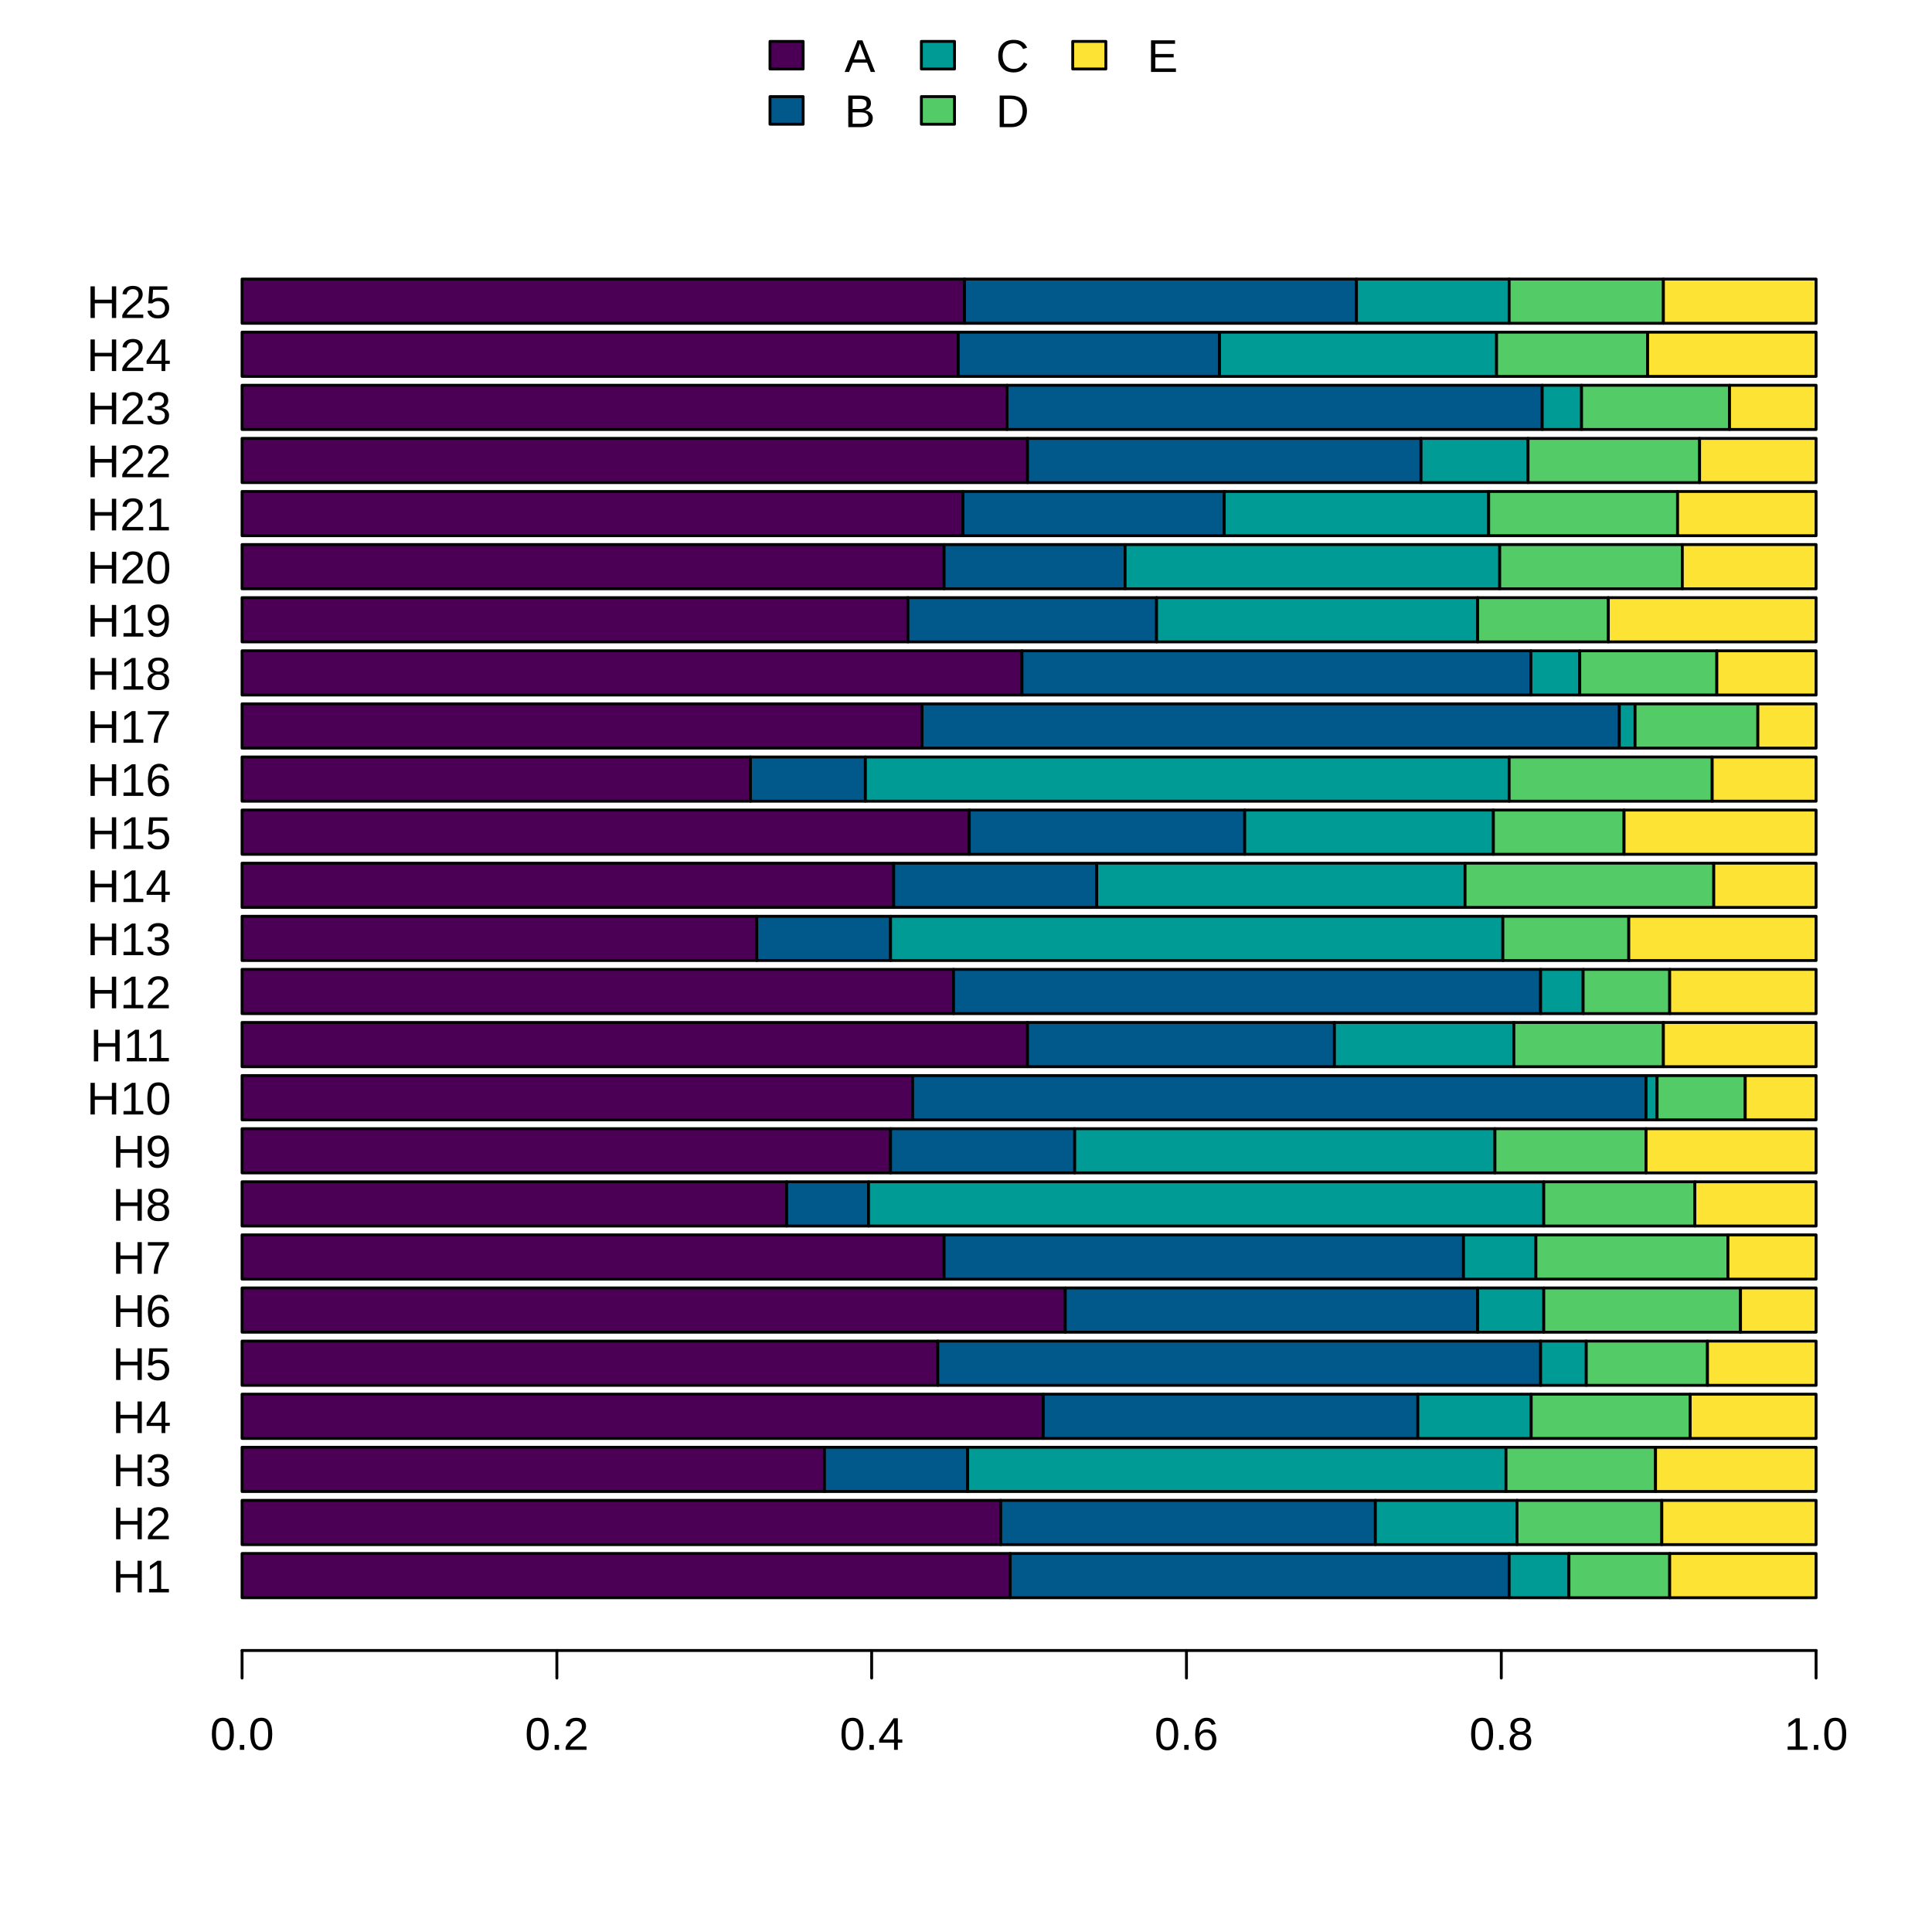
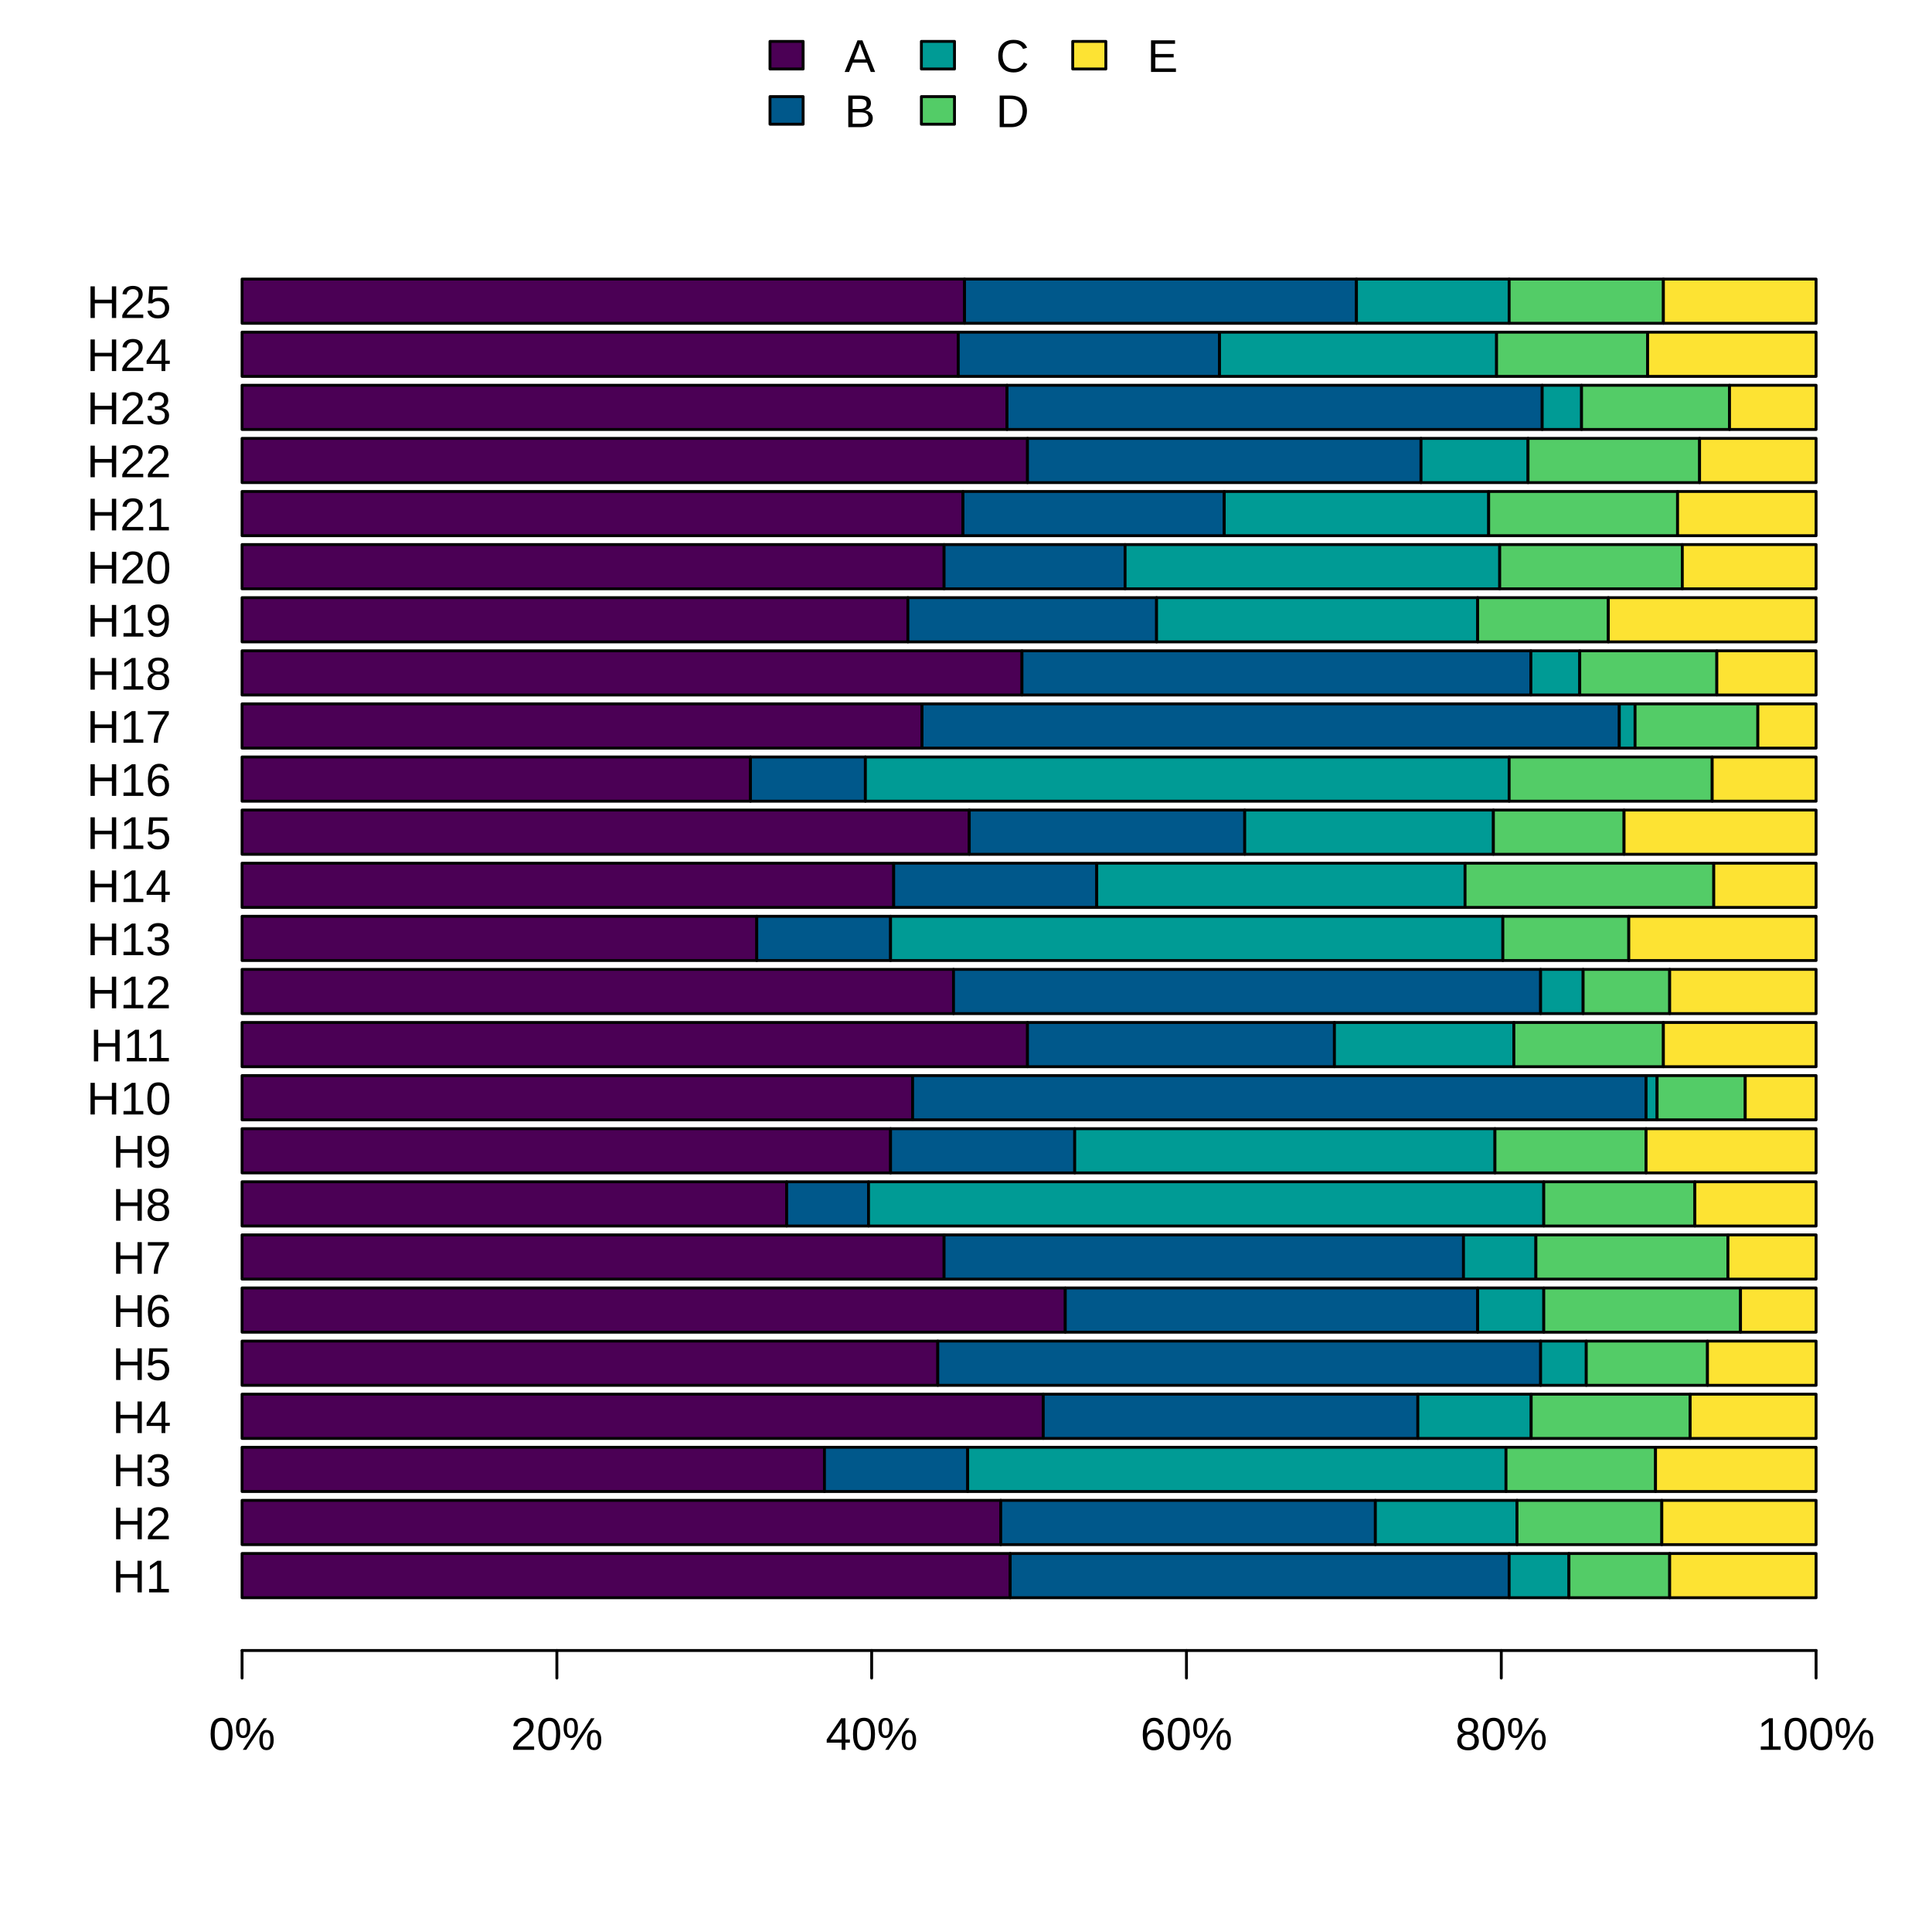
<svg xmlns="http://www.w3.org/2000/svg" class="svglite" width="504.00pt" height="504.00pt" viewBox="0 0 504.00 504.00">
  <defs>
    <style type="text/css">
    .svglite line, .svglite polyline, .svglite polygon, .svglite path, .svglite rect, .svglite circle {
      fill: none;
      stroke: #000000;
      stroke-linecap: round;
      stroke-linejoin: round;
      stroke-miterlimit: 10.00;
    }
    .svglite text {
      white-space: pre;
    }
  </style>
  </defs>
  <rect width="100%" height="100%" style="stroke: none; fill: #FFFFFF;" />
  <defs>
    <clipPath id="cpMC4wMHw1MDQuMDB8MC4wMHw1MDQuMDA=">
      <rect x="0.00" y="0.00" width="504.00" height="504.00" />
    </clipPath>
  </defs>
  <g clip-path="url(#cpMC4wMHw1MDQuMDB8MC4wMHw1MDQuMDA=)">
    <rect x="63.15" y="405.26" width="200.38" height="11.54" style="stroke-width: 0.75; fill: #4B0055;" />
    <rect x="263.53" y="405.26" width="130.16" height="11.54" style="stroke-width: 0.75; fill: #00588B;" />
    <rect x="393.69" y="405.26" width="15.60" height="11.54" style="stroke-width: 0.75; fill: #009B95;" />
    <rect x="409.29" y="405.26" width="26.28" height="11.54" style="stroke-width: 0.75; fill: #53CC67;" />
    <rect x="435.57" y="405.26" width="38.19" height="11.54" style="stroke-width: 0.75; fill: #FDE333;" />
    <rect x="63.15" y="391.40" width="197.92" height="11.54" style="stroke-width: 0.75; fill: #4B0055;" />
    <rect x="261.06" y="391.40" width="97.73" height="11.54" style="stroke-width: 0.75; fill: #00588B;" />
    <rect x="358.79" y="391.40" width="36.96" height="11.54" style="stroke-width: 0.75; fill: #009B95;" />
    <rect x="395.74" y="391.40" width="37.78" height="11.54" style="stroke-width: 0.75; fill: #53CC67;" />
    <rect x="433.52" y="391.40" width="40.24" height="11.54" style="stroke-width: 0.75; fill: #FDE333;" />
    <rect x="63.15" y="377.55" width="151.93" height="11.54" style="stroke-width: 0.75; fill: #4B0055;" />
    <rect x="215.07" y="377.55" width="37.37" height="11.54" style="stroke-width: 0.75; fill: #00588B;" />
    <rect x="252.44" y="377.55" width="140.43" height="11.54" style="stroke-width: 0.75; fill: #009B95;" />
    <rect x="392.87" y="377.55" width="39.01" height="11.54" style="stroke-width: 0.75; fill: #53CC67;" />
    <rect x="431.88" y="377.55" width="41.88" height="11.54" style="stroke-width: 0.75; fill: #FDE333;" />
    <rect x="63.15" y="363.70" width="209.00" height="11.54" style="stroke-width: 0.75; fill: #4B0055;" />
    <rect x="272.15" y="363.70" width="97.73" height="11.54" style="stroke-width: 0.75; fill: #00588B;" />
    <rect x="369.87" y="363.70" width="29.56" height="11.54" style="stroke-width: 0.75; fill: #009B95;" />
    <rect x="399.44" y="363.70" width="41.47" height="11.54" style="stroke-width: 0.75; fill: #53CC67;" />
    <rect x="440.91" y="363.70" width="32.85" height="11.54" style="stroke-width: 0.75; fill: #FDE333;" />
    <rect x="63.15" y="349.85" width="181.49" height="11.54" style="stroke-width: 0.75; fill: #4B0055;" />
    <rect x="244.64" y="349.85" width="157.27" height="11.54" style="stroke-width: 0.75; fill: #00588B;" />
    <rect x="401.90" y="349.85" width="11.91" height="11.54" style="stroke-width: 0.75; fill: #009B95;" />
    <rect x="413.81" y="349.85" width="31.62" height="11.54" style="stroke-width: 0.75; fill: #53CC67;" />
    <rect x="445.43" y="349.85" width="28.33" height="11.54" style="stroke-width: 0.75; fill: #FDE333;" />
    <rect x="63.15" y="335.99" width="214.75" height="11.54" style="stroke-width: 0.75; fill: #4B0055;" />
    <rect x="277.90" y="335.99" width="107.58" height="11.54" style="stroke-width: 0.75; fill: #00588B;" />
    <rect x="385.48" y="335.99" width="17.25" height="11.54" style="stroke-width: 0.75; fill: #009B95;" />
    <rect x="402.72" y="335.99" width="51.33" height="11.54" style="stroke-width: 0.75; fill: #53CC67;" />
    <rect x="454.05" y="335.99" width="19.71" height="11.54" style="stroke-width: 0.75; fill: #FDE333;" />
    <rect x="63.15" y="322.14" width="183.13" height="11.54" style="stroke-width: 0.75; fill: #4B0055;" />
    <rect x="246.28" y="322.14" width="135.50" height="11.54" style="stroke-width: 0.75; fill: #00588B;" />
    <rect x="381.78" y="322.14" width="18.89" height="11.54" style="stroke-width: 0.75; fill: #009B95;" />
    <rect x="400.67" y="322.14" width="50.09" height="11.54" style="stroke-width: 0.75; fill: #53CC67;" />
    <rect x="450.77" y="322.14" width="22.99" height="11.54" style="stroke-width: 0.75; fill: #FDE333;" />
    <rect x="63.15" y="308.29" width="142.07" height="11.54" style="stroke-width: 0.75; fill: #4B0055;" />
    <rect x="205.22" y="308.29" width="21.35" height="11.54" style="stroke-width: 0.75; fill: #00588B;" />
    <rect x="226.57" y="308.29" width="176.15" height="11.54" style="stroke-width: 0.75; fill: #009B95;" />
    <rect x="402.72" y="308.29" width="39.42" height="11.54" style="stroke-width: 0.75; fill: #53CC67;" />
    <rect x="442.14" y="308.29" width="31.62" height="11.54" style="stroke-width: 0.75; fill: #FDE333;" />
    <rect x="63.15" y="294.44" width="169.17" height="11.54" style="stroke-width: 0.75; fill: #4B0055;" />
    <rect x="232.32" y="294.44" width="48.04" height="11.54" style="stroke-width: 0.75; fill: #00588B;" />
    <rect x="280.36" y="294.44" width="109.63" height="11.54" style="stroke-width: 0.75; fill: #009B95;" />
    <rect x="389.99" y="294.44" width="39.42" height="11.54" style="stroke-width: 0.75; fill: #53CC67;" />
    <rect x="429.41" y="294.44" width="44.35" height="11.54" style="stroke-width: 0.75; fill: #FDE333;" />
    <rect x="63.15" y="280.59" width="174.92" height="11.54" style="stroke-width: 0.75; fill: #4B0055;" />
    <rect x="238.07" y="280.59" width="191.35" height="11.54" style="stroke-width: 0.75; fill: #00588B;" />
    <rect x="429.41" y="280.59" width="2.87" height="11.54" style="stroke-width: 0.75; fill: #009B95;" />
    <rect x="432.29" y="280.59" width="22.99" height="11.54" style="stroke-width: 0.75; fill: #53CC67;" />
    <rect x="455.28" y="280.59" width="18.48" height="11.54" style="stroke-width: 0.75; fill: #FDE333;" />
    <rect x="63.15" y="266.73" width="204.90" height="11.54" style="stroke-width: 0.75; fill: #4B0055;" />
    <rect x="268.04" y="266.73" width="80.07" height="11.54" style="stroke-width: 0.75; fill: #00588B;" />
    <rect x="348.11" y="266.73" width="46.81" height="11.54" style="stroke-width: 0.75; fill: #009B95;" />
    <rect x="394.92" y="266.73" width="39.01" height="11.54" style="stroke-width: 0.75; fill: #53CC67;" />
    <rect x="433.93" y="266.73" width="39.83" height="11.54" style="stroke-width: 0.75; fill: #FDE333;" />
    <rect x="63.15" y="252.88" width="185.60" height="11.54" style="stroke-width: 0.75; fill: #4B0055;" />
    <rect x="248.74" y="252.88" width="153.16" height="11.54" style="stroke-width: 0.75; fill: #00588B;" />
    <rect x="401.90" y="252.88" width="11.09" height="11.54" style="stroke-width: 0.75; fill: #009B95;" />
    <rect x="412.99" y="252.88" width="22.58" height="11.54" style="stroke-width: 0.75; fill: #53CC67;" />
    <rect x="435.57" y="252.88" width="38.19" height="11.54" style="stroke-width: 0.75; fill: #FDE333;" />
    <rect x="63.15" y="239.03" width="134.27" height="11.54" style="stroke-width: 0.75; fill: #4B0055;" />
    <rect x="197.42" y="239.03" width="34.90" height="11.54" style="stroke-width: 0.75; fill: #00588B;" />
    <rect x="232.32" y="239.03" width="159.73" height="11.54" style="stroke-width: 0.75; fill: #009B95;" />
    <rect x="392.05" y="239.03" width="32.85" height="11.54" style="stroke-width: 0.75; fill: #53CC67;" />
    <rect x="424.90" y="239.03" width="48.86" height="11.54" style="stroke-width: 0.75; fill: #FDE333;" />
    <rect x="63.15" y="225.18" width="169.99" height="11.54" style="stroke-width: 0.75; fill: #4B0055;" />
    <rect x="233.14" y="225.18" width="52.97" height="11.54" style="stroke-width: 0.75; fill: #00588B;" />
    <rect x="286.11" y="225.18" width="96.08" height="11.54" style="stroke-width: 0.75; fill: #009B95;" />
    <rect x="382.19" y="225.18" width="64.88" height="11.54" style="stroke-width: 0.75; fill: #53CC67;" />
    <rect x="447.07" y="225.18" width="26.69" height="11.54" style="stroke-width: 0.75; fill: #FDE333;" />
    <rect x="63.15" y="211.32" width="189.70" height="11.54" style="stroke-width: 0.75; fill: #4B0055;" />
    <rect x="252.85" y="211.32" width="71.86" height="11.54" style="stroke-width: 0.75; fill: #00588B;" />
    <rect x="324.71" y="211.32" width="64.88" height="11.54" style="stroke-width: 0.75; fill: #009B95;" />
    <rect x="389.58" y="211.32" width="34.08" height="11.54" style="stroke-width: 0.75; fill: #53CC67;" />
    <rect x="423.67" y="211.32" width="50.09" height="11.54" style="stroke-width: 0.75; fill: #FDE333;" />
    <rect x="63.15" y="197.47" width="132.63" height="11.54" style="stroke-width: 0.75; fill: #4B0055;" />
    <rect x="195.77" y="197.47" width="29.97" height="11.54" style="stroke-width: 0.75; fill: #00588B;" />
    <rect x="225.75" y="197.47" width="167.94" height="11.54" style="stroke-width: 0.75; fill: #009B95;" />
    <rect x="393.69" y="197.47" width="52.97" height="11.54" style="stroke-width: 0.75; fill: #53CC67;" />
    <rect x="446.66" y="197.47" width="27.10" height="11.54" style="stroke-width: 0.75; fill: #FDE333;" />
    <rect x="63.15" y="183.62" width="177.39" height="11.54" style="stroke-width: 0.75; fill: #4B0055;" />
    <rect x="240.53" y="183.62" width="181.90" height="11.54" style="stroke-width: 0.75; fill: #00588B;" />
    <rect x="422.43" y="183.62" width="4.11" height="11.54" style="stroke-width: 0.75; fill: #009B95;" />
    <rect x="426.54" y="183.62" width="32.03" height="11.54" style="stroke-width: 0.75; fill: #53CC67;" />
    <rect x="458.57" y="183.62" width="15.19" height="11.54" style="stroke-width: 0.75; fill: #FDE333;" />
    <rect x="63.15" y="169.77" width="203.46" height="11.54" style="stroke-width: 0.75; fill: #4B0055;" />
    <rect x="266.60" y="169.77" width="132.76" height="11.54" style="stroke-width: 0.75; fill: #00588B;" />
    <rect x="399.36" y="169.77" width="12.74" height="11.54" style="stroke-width: 0.75; fill: #009B95;" />
    <rect x="412.11" y="169.77" width="35.76" height="11.54" style="stroke-width: 0.75; fill: #53CC67;" />
    <rect x="447.87" y="169.77" width="25.89" height="11.54" style="stroke-width: 0.75; fill: #FDE333;" />
    <rect x="63.15" y="155.91" width="173.69" height="11.54" style="stroke-width: 0.75; fill: #4B0055;" />
    <rect x="236.84" y="155.91" width="64.88" height="11.54" style="stroke-width: 0.75; fill: #00588B;" />
    <rect x="301.71" y="155.91" width="83.77" height="11.54" style="stroke-width: 0.75; fill: #009B95;" />
    <rect x="385.48" y="155.91" width="34.08" height="11.54" style="stroke-width: 0.75; fill: #53CC67;" />
    <rect x="419.56" y="155.91" width="54.20" height="11.54" style="stroke-width: 0.75; fill: #FDE333;" />
    <rect x="63.15" y="142.06" width="183.13" height="11.54" style="stroke-width: 0.75; fill: #4B0055;" />
    <rect x="246.28" y="142.06" width="47.22" height="11.54" style="stroke-width: 0.75; fill: #00588B;" />
    <rect x="293.50" y="142.06" width="97.73" height="11.54" style="stroke-width: 0.75; fill: #009B95;" />
    <rect x="391.23" y="142.06" width="47.63" height="11.54" style="stroke-width: 0.75; fill: #53CC67;" />
    <rect x="438.86" y="142.06" width="34.90" height="11.54" style="stroke-width: 0.75; fill: #FDE333;" />
    <rect x="63.15" y="128.21" width="188.06" height="11.54" style="stroke-width: 0.75; fill: #4B0055;" />
    <rect x="251.21" y="128.21" width="68.16" height="11.54" style="stroke-width: 0.75; fill: #00588B;" />
    <rect x="319.37" y="128.21" width="68.98" height="11.54" style="stroke-width: 0.75; fill: #009B95;" />
    <rect x="388.35" y="128.21" width="49.27" height="11.54" style="stroke-width: 0.75; fill: #53CC67;" />
    <rect x="437.63" y="128.21" width="36.13" height="11.54" style="stroke-width: 0.75; fill: #FDE333;" />
    <rect x="63.15" y="114.36" width="204.90" height="11.54" style="stroke-width: 0.75; fill: #4B0055;" />
    <rect x="268.04" y="114.36" width="102.65" height="11.54" style="stroke-width: 0.75; fill: #00588B;" />
    <rect x="370.70" y="114.36" width="27.92" height="11.54" style="stroke-width: 0.75; fill: #009B95;" />
    <rect x="398.62" y="114.36" width="44.76" height="11.54" style="stroke-width: 0.75; fill: #53CC67;" />
    <rect x="443.37" y="114.36" width="30.39" height="11.54" style="stroke-width: 0.75; fill: #FDE333;" />
    <rect x="63.15" y="100.50" width="199.56" height="11.54" style="stroke-width: 0.75; fill: #4B0055;" />
    <rect x="262.70" y="100.50" width="139.61" height="11.54" style="stroke-width: 0.75; fill: #00588B;" />
    <rect x="402.31" y="100.50" width="10.27" height="11.54" style="stroke-width: 0.75; fill: #009B95;" />
    <rect x="412.58" y="100.50" width="38.60" height="11.54" style="stroke-width: 0.75; fill: #53CC67;" />
    <rect x="451.18" y="100.50" width="22.58" height="11.54" style="stroke-width: 0.75; fill: #FDE333;" />
    <rect x="63.15" y="86.65" width="186.83" height="11.54" style="stroke-width: 0.75; fill: #4B0055;" />
    <rect x="249.98" y="86.65" width="68.16" height="11.54" style="stroke-width: 0.75; fill: #00588B;" />
    <rect x="318.14" y="86.65" width="72.27" height="11.54" style="stroke-width: 0.75; fill: #009B95;" />
    <rect x="390.41" y="86.65" width="39.42" height="11.54" style="stroke-width: 0.75; fill: #53CC67;" />
    <rect x="429.82" y="86.65" width="43.94" height="11.54" style="stroke-width: 0.75; fill: #FDE333;" />
    <rect x="63.15" y="72.80" width="188.47" height="11.54" style="stroke-width: 0.75; fill: #4B0055;" />
    <rect x="251.62" y="72.80" width="102.24" height="11.54" style="stroke-width: 0.75; fill: #00588B;" />
    <rect x="353.86" y="72.80" width="39.83" height="11.54" style="stroke-width: 0.75; fill: #009B95;" />
    <rect x="393.69" y="72.80" width="40.24" height="11.54" style="stroke-width: 0.75; fill: #53CC67;" />
    <rect x="433.93" y="72.80" width="39.83" height="11.54" style="stroke-width: 0.75; fill: #FDE333;" />
    <text x="44.64" y="415.40" text-anchor="end" style="font-size: 12.00px; font-family: &quot;Arial&quot;;" textLength="16.67px" lengthAdjust="spacingAndGlyphs">H1</text>
    <text x="44.64" y="401.55" text-anchor="end" style="font-size: 12.00px; font-family: &quot;Arial&quot;;" textLength="16.67px" lengthAdjust="spacingAndGlyphs">H2</text>
    <text x="44.64" y="387.70" text-anchor="end" style="font-size: 12.00px; font-family: &quot;Arial&quot;;" textLength="16.67px" lengthAdjust="spacingAndGlyphs">H3</text>
    <text x="44.64" y="373.85" text-anchor="end" style="font-size: 12.00px; font-family: &quot;Arial&quot;;" textLength="16.67px" lengthAdjust="spacingAndGlyphs">H4</text>
    <text x="44.64" y="359.99" text-anchor="end" style="font-size: 12.00px; font-family: &quot;Arial&quot;;" textLength="16.67px" lengthAdjust="spacingAndGlyphs">H5</text>
    <text x="44.64" y="346.14" text-anchor="end" style="font-size: 12.00px; font-family: &quot;Arial&quot;;" textLength="16.67px" lengthAdjust="spacingAndGlyphs">H6</text>
    <text x="44.64" y="332.29" text-anchor="end" style="font-size: 12.00px; font-family: &quot;Arial&quot;;" textLength="16.67px" lengthAdjust="spacingAndGlyphs">H7</text>
    <text x="44.64" y="318.44" text-anchor="end" style="font-size: 12.00px; font-family: &quot;Arial&quot;;" textLength="16.67px" lengthAdjust="spacingAndGlyphs">H8</text>
    <text x="44.64" y="304.58" text-anchor="end" style="font-size: 12.00px; font-family: &quot;Arial&quot;;" textLength="16.67px" lengthAdjust="spacingAndGlyphs">H9</text>
    <text x="44.64" y="290.73" text-anchor="end" style="font-size: 12.00px; font-family: &quot;Arial&quot;;" textLength="24.31px" lengthAdjust="spacingAndGlyphs">H10</text>
    <text x="44.64" y="276.88" text-anchor="end" style="font-size: 12.00px; font-family: &quot;Arial&quot;;" textLength="24.31px" lengthAdjust="spacingAndGlyphs">H11</text>
    <text x="44.64" y="263.03" text-anchor="end" style="font-size: 12.00px; font-family: &quot;Arial&quot;;" textLength="24.31px" lengthAdjust="spacingAndGlyphs">H12</text>
    <text x="44.64" y="249.17" text-anchor="end" style="font-size: 12.00px; font-family: &quot;Arial&quot;;" textLength="24.31px" lengthAdjust="spacingAndGlyphs">H13</text>
    <text x="44.64" y="235.32" text-anchor="end" style="font-size: 12.00px; font-family: &quot;Arial&quot;;" textLength="24.31px" lengthAdjust="spacingAndGlyphs">H14</text>
    <text x="44.64" y="221.47" text-anchor="end" style="font-size: 12.00px; font-family: &quot;Arial&quot;;" textLength="24.31px" lengthAdjust="spacingAndGlyphs">H15</text>
    <text x="44.64" y="207.62" text-anchor="end" style="font-size: 12.00px; font-family: &quot;Arial&quot;;" textLength="24.31px" lengthAdjust="spacingAndGlyphs">H16</text>
    <text x="44.64" y="193.76" text-anchor="end" style="font-size: 12.00px; font-family: &quot;Arial&quot;;" textLength="24.31px" lengthAdjust="spacingAndGlyphs">H17</text>
    <text x="44.64" y="179.91" text-anchor="end" style="font-size: 12.00px; font-family: &quot;Arial&quot;;" textLength="24.31px" lengthAdjust="spacingAndGlyphs">H18</text>
    <text x="44.64" y="166.06" text-anchor="end" style="font-size: 12.00px; font-family: &quot;Arial&quot;;" textLength="24.31px" lengthAdjust="spacingAndGlyphs">H19</text>
    <text x="44.64" y="152.21" text-anchor="end" style="font-size: 12.00px; font-family: &quot;Arial&quot;;" textLength="24.31px" lengthAdjust="spacingAndGlyphs">H20</text>
    <text x="44.64" y="138.36" text-anchor="end" style="font-size: 12.00px; font-family: &quot;Arial&quot;;" textLength="24.31px" lengthAdjust="spacingAndGlyphs">H21</text>
    <text x="44.64" y="124.50" text-anchor="end" style="font-size: 12.00px; font-family: &quot;Arial&quot;;" textLength="24.31px" lengthAdjust="spacingAndGlyphs">H22</text>
    <text x="44.64" y="110.65" text-anchor="end" style="font-size: 12.00px; font-family: &quot;Arial&quot;;" textLength="24.31px" lengthAdjust="spacingAndGlyphs">H23</text>
    <text x="44.64" y="96.80" text-anchor="end" style="font-size: 12.00px; font-family: &quot;Arial&quot;;" textLength="24.31px" lengthAdjust="spacingAndGlyphs">H24</text>
    <text x="44.64" y="82.95" text-anchor="end" style="font-size: 12.00px; font-family: &quot;Arial&quot;;" textLength="24.31px" lengthAdjust="spacingAndGlyphs">H25</text>
    <line x1="63.15" y1="430.56" x2="473.76" y2="430.56" style="stroke-width: 0.75;" />
    <line x1="63.15" y1="430.56" x2="63.15" y2="437.76" style="stroke-width: 0.75;" />
    <line x1="145.27" y1="430.56" x2="145.27" y2="437.76" style="stroke-width: 0.75;" />
    <line x1="227.39" y1="430.56" x2="227.39" y2="437.76" style="stroke-width: 0.75;" />
    <line x1="309.51" y1="430.56" x2="309.51" y2="437.76" style="stroke-width: 0.75;" />
    <line x1="391.64" y1="430.56" x2="391.64" y2="437.76" style="stroke-width: 0.75;" />
    <line x1="473.76" y1="430.56" x2="473.76" y2="437.76" style="stroke-width: 0.75;" />
-     <text x="63.15" y="456.48" text-anchor="middle" style="font-size: 12.00px; font-family: &quot;Arial&quot;;" textLength="19.09px" lengthAdjust="spacingAndGlyphs">0.0</text>
-     <text x="145.27" y="456.48" text-anchor="middle" style="font-size: 12.00px; font-family: &quot;Arial&quot;;" textLength="19.09px" lengthAdjust="spacingAndGlyphs">0.2</text>
-     <text x="227.39" y="456.48" text-anchor="middle" style="font-size: 12.00px; font-family: &quot;Arial&quot;;" textLength="19.09px" lengthAdjust="spacingAndGlyphs">0.4</text>
-     <text x="309.51" y="456.48" text-anchor="middle" style="font-size: 12.00px; font-family: &quot;Arial&quot;;" textLength="19.09px" lengthAdjust="spacingAndGlyphs">0.6</text>
-     <text x="391.64" y="456.48" text-anchor="middle" style="font-size: 12.00px; font-family: &quot;Arial&quot;;" textLength="19.09px" lengthAdjust="spacingAndGlyphs">0.8</text>
-     <text x="473.76" y="456.48" text-anchor="middle" style="font-size: 12.00px; font-family: &quot;Arial&quot;;" textLength="19.09px" lengthAdjust="spacingAndGlyphs">1.0</text>
+     <text x="63.15" y="456.48" text-anchor="middle" style="font-size: 12.00px; font-family: &quot;Arial&quot;;" textLength="26.68px" lengthAdjust="spacingAndGlyphs">  0%</text>
+     <text x="145.27" y="456.48" text-anchor="middle" style="font-size: 12.00px; font-family: &quot;Arial&quot;;" textLength="30.50px" lengthAdjust="spacingAndGlyphs"> 20%</text>
+     <text x="227.39" y="456.48" text-anchor="middle" style="font-size: 12.00px; font-family: &quot;Arial&quot;;" textLength="30.50px" lengthAdjust="spacingAndGlyphs"> 40%</text>
+     <text x="309.51" y="456.48" text-anchor="middle" style="font-size: 12.00px; font-family: &quot;Arial&quot;;" textLength="30.50px" lengthAdjust="spacingAndGlyphs"> 60%</text>
+     <text x="391.64" y="456.48" text-anchor="middle" style="font-size: 12.00px; font-family: &quot;Arial&quot;;" textLength="30.50px" lengthAdjust="spacingAndGlyphs"> 80%</text>
+     <text x="473.76" y="456.48" text-anchor="middle" style="font-size: 12.00px; font-family: &quot;Arial&quot;;" textLength="34.32px" lengthAdjust="spacingAndGlyphs">100%</text>
    <rect x="200.87" y="10.80" width="8.64" height="7.20" style="stroke-width: 0.75; fill: #4B0055;" />
    <rect x="200.87" y="25.20" width="8.64" height="7.20" style="stroke-width: 0.75; fill: #00588B;" />
    <rect x="240.36" y="10.80" width="8.64" height="7.20" style="stroke-width: 0.75; fill: #009B95;" />
    <rect x="240.36" y="25.20" width="8.64" height="7.20" style="stroke-width: 0.75; fill: #53CC67;" />
    <rect x="279.84" y="10.80" width="8.64" height="7.20" style="stroke-width: 0.75; fill: #FDE333;" />
    <text x="220.31" y="18.77" style="font-size: 12.00px; font-family: &quot;Arial&quot;;" textLength="8.21px" lengthAdjust="spacingAndGlyphs">A</text>
    <text x="220.31" y="33.17" style="font-size: 12.00px; font-family: &quot;Arial&quot;;" textLength="8.24px" lengthAdjust="spacingAndGlyphs">B</text>
    <text x="259.80" y="18.77" style="font-size: 12.00px; font-family: &quot;Arial&quot;;" textLength="8.38px" lengthAdjust="spacingAndGlyphs">C</text>
    <text x="259.80" y="33.17" style="font-size: 12.00px; font-family: &quot;Arial&quot;;" textLength="9.24px" lengthAdjust="spacingAndGlyphs">D</text>
    <text x="299.28" y="18.77" style="font-size: 12.00px; font-family: &quot;Arial&quot;;" textLength="7.58px" lengthAdjust="spacingAndGlyphs">E</text>
  </g>
</svg>
